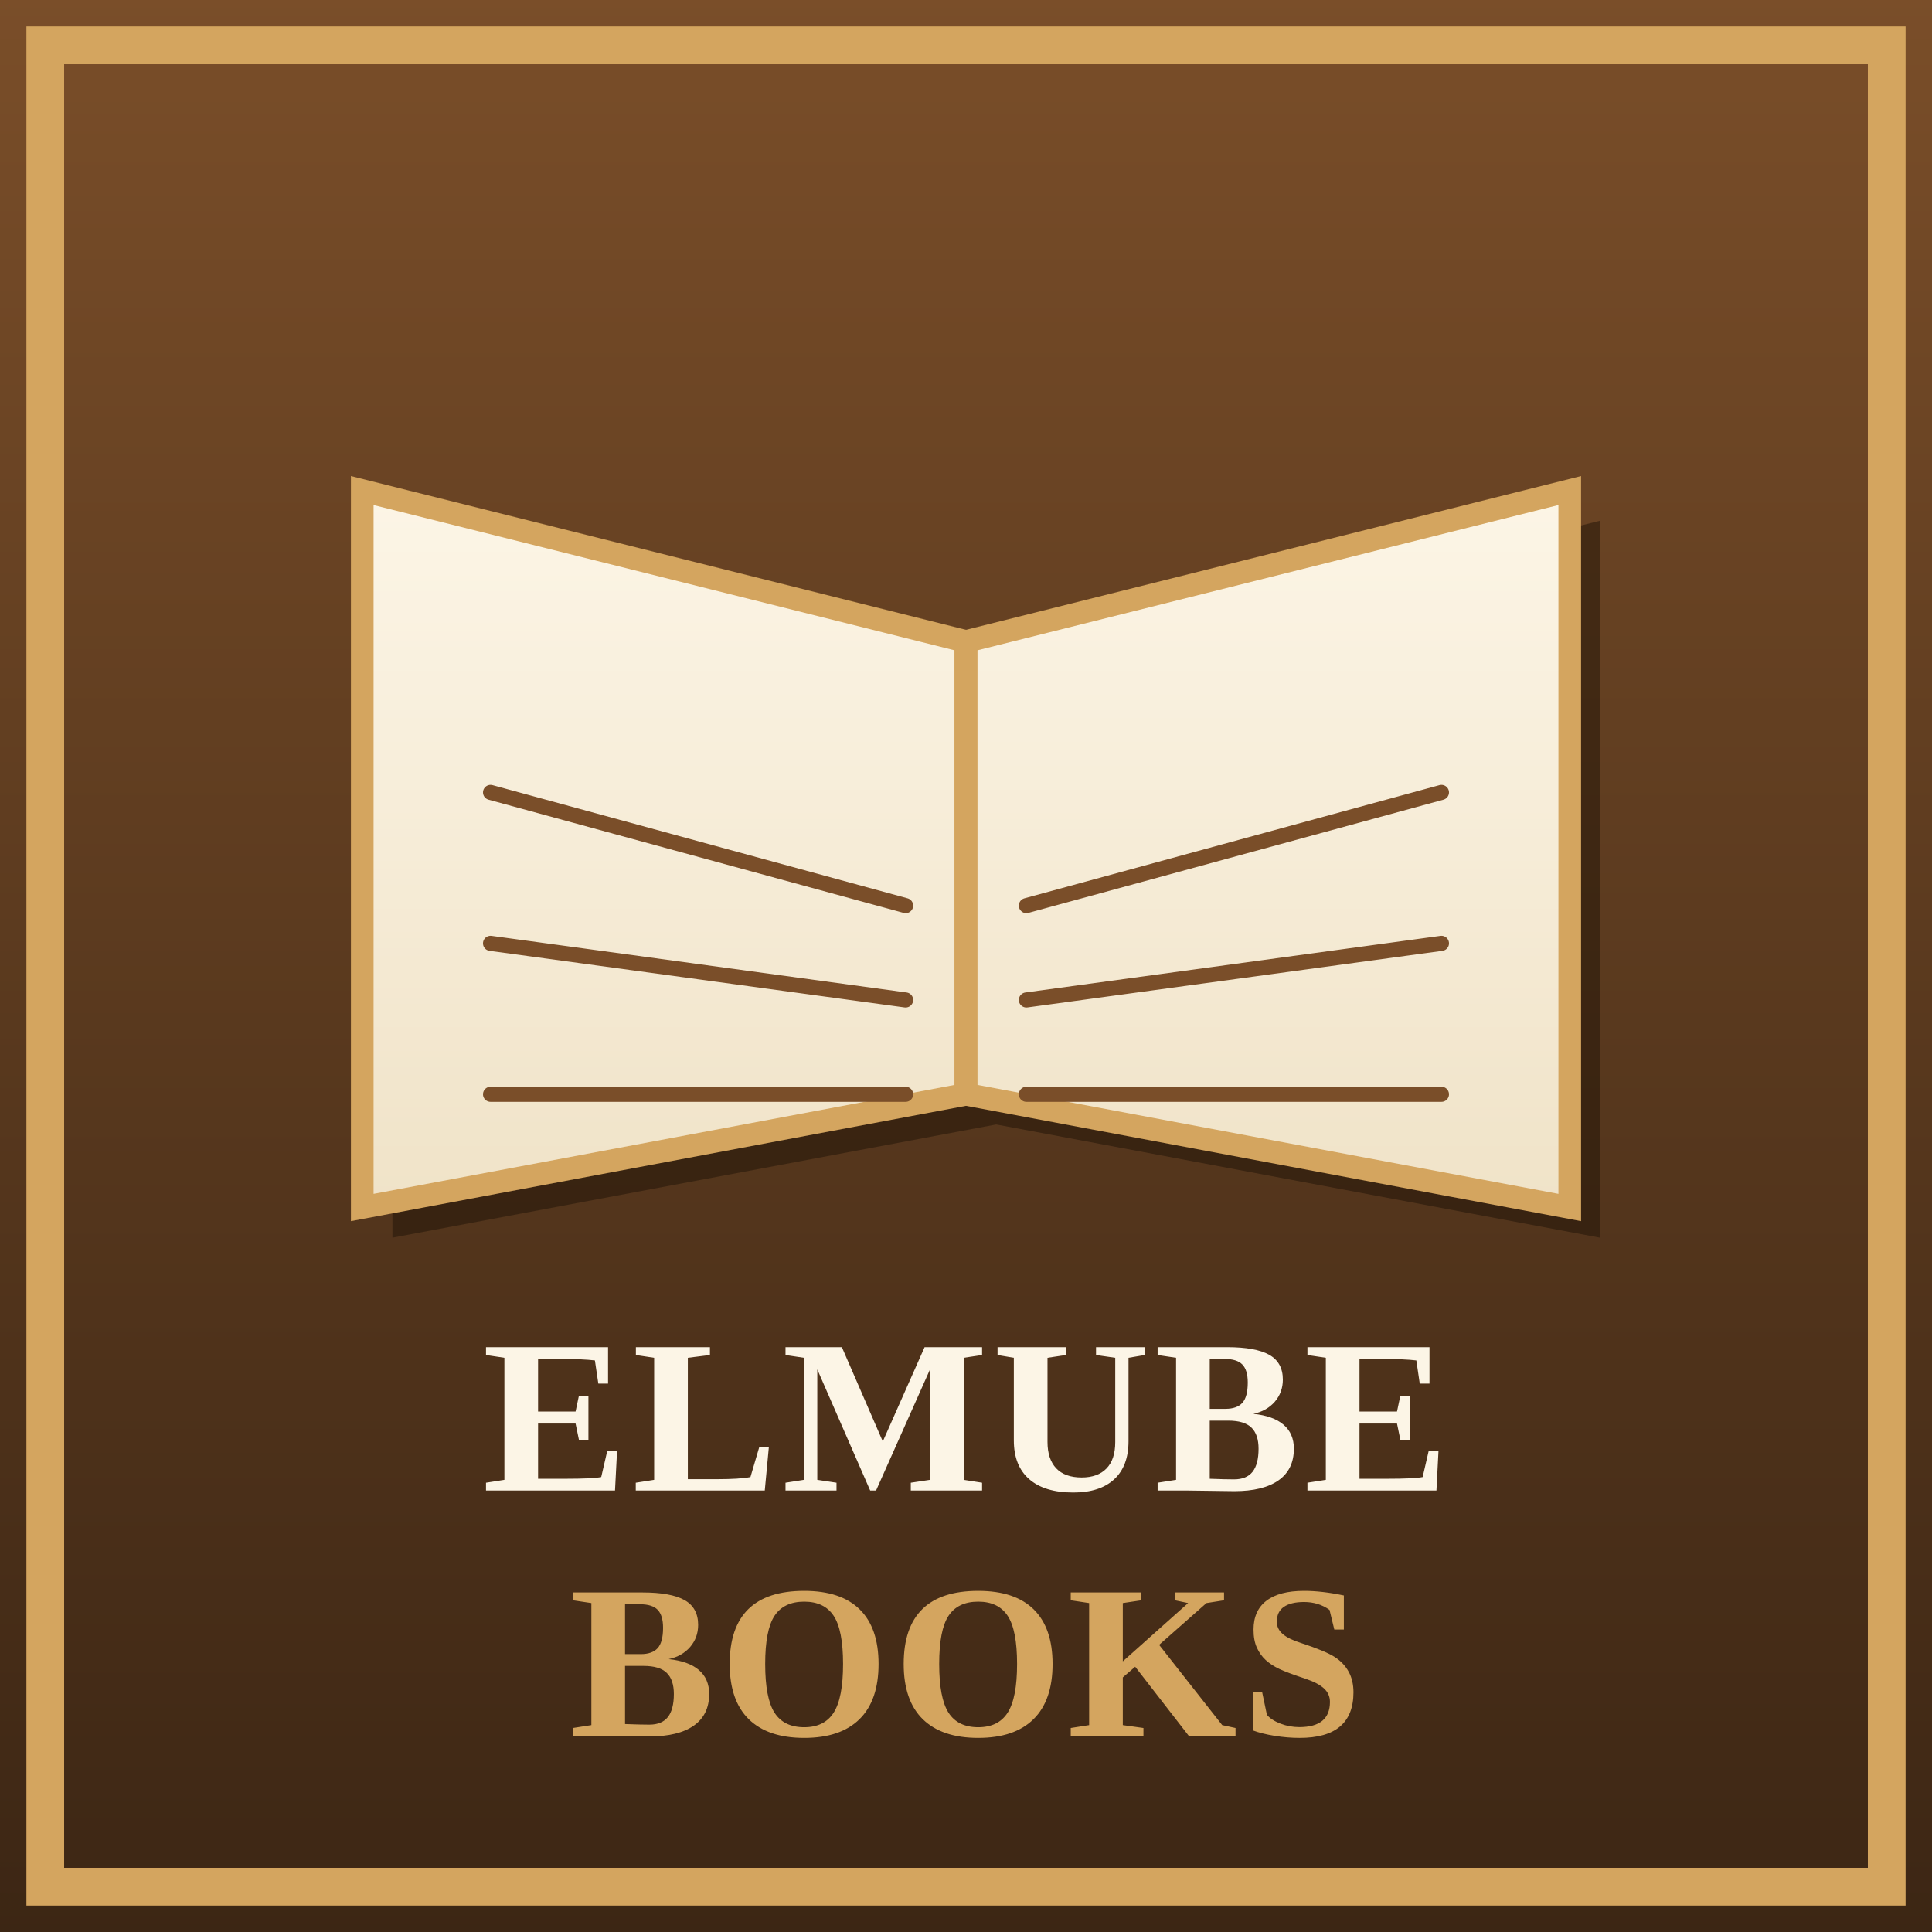
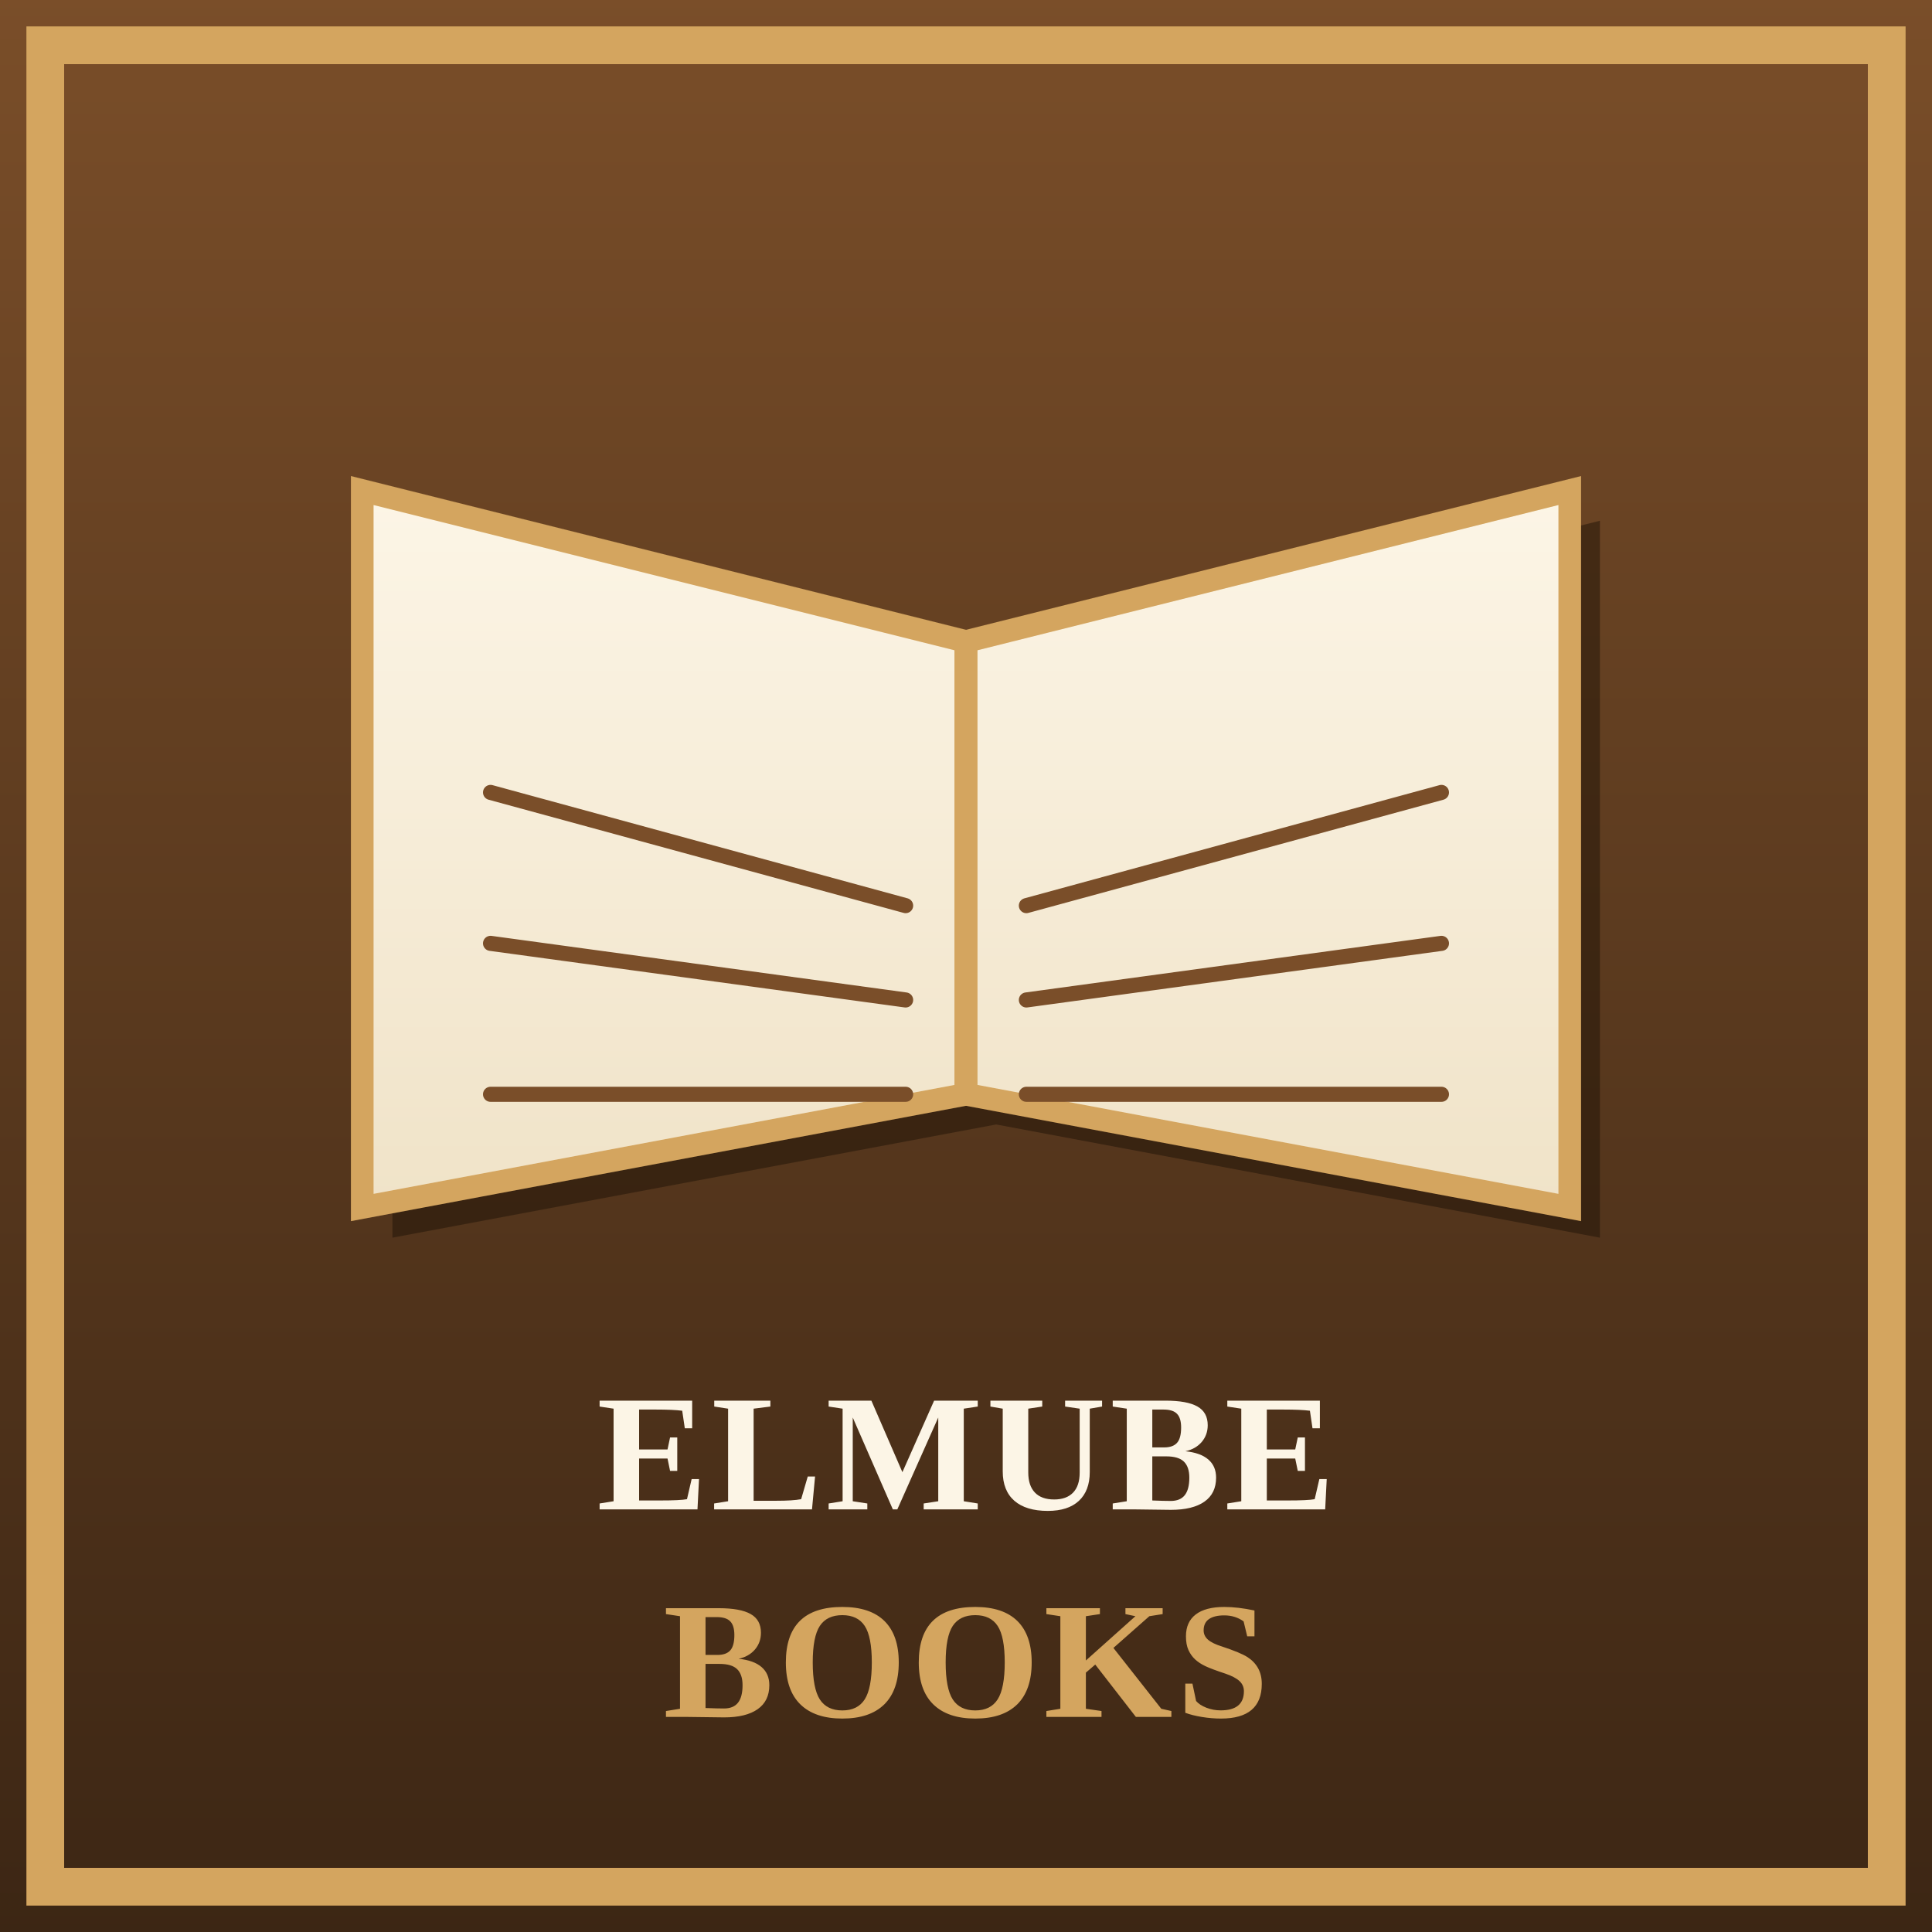
<svg xmlns="http://www.w3.org/2000/svg" viewBox="0 0 512 512">
  <defs>
    <linearGradient id="bg" x1="0" y1="0" x2="0" y2="1">
      <stop offset="0%" stop-color="#7a4e29" />
      <stop offset="100%" stop-color="#3c2614" />
    </linearGradient>
    <linearGradient id="page" x1="0" y1="0" x2="0" y2="1">
      <stop offset="0%" stop-color="#fcf5e6" />
      <stop offset="100%" stop-color="#f0e3c8" />
    </linearGradient>
  </defs>
  <rect width="512" height="512" fill="url(#bg)" />
  <rect x="12" y="12" width="488" height="488" fill="none" stroke="#d4a55f" stroke-width="10" />
  <g transform="translate(8 8)" opacity="0.5">
    <path d="M 96 130 L 256 170 L 416 130 L 416 320 L 256 290 L 96 320 Z" fill="#1e1206" />
  </g>
  <path d="M 96 130 L 256 170 L 256 290 L 96 320 Z" fill="url(#page)" stroke="#d4a55f" stroke-width="6" />
  <path d="M 256 170 L 416 130 L 416 320 L 256 290 Z" fill="url(#page)" stroke="#d4a55f" stroke-width="6" />
  <line x1="256" y1="170" x2="256" y2="290" stroke="#d4a55f" stroke-width="6" />
  <line x1="130" y1="210" x2="240" y2="240" stroke="#7a4e29" stroke-width="4" stroke-linecap="round" />
  <line x1="130" y1="250" x2="240" y2="265" stroke="#7a4e29" stroke-width="4" stroke-linecap="round" />
  <line x1="130" y1="290" x2="240" y2="290" stroke="#7a4e29" stroke-width="4" stroke-linecap="round" />
  <line x1="272" y1="240" x2="382" y2="210" stroke="#7a4e29" stroke-width="4" stroke-linecap="round" />
  <line x1="272" y1="265" x2="382" y2="250" stroke="#7a4e29" stroke-width="4" stroke-linecap="round" />
  <line x1="272" y1="290" x2="382" y2="290" stroke="#7a4e29" stroke-width="4" stroke-linecap="round" />
-   <text x="256" y="395" font-family="Georgia, 'Times New Roman', serif" font-size="58" font-weight="bold" fill="#fcf5e6" text-anchor="middle" letter-spacing="1">ELMUBE</text>
-   <text x="256" y="460" font-family="Georgia, 'Times New Roman', serif" font-size="58" font-weight="bold" fill="#d4a55f" text-anchor="middle" letter-spacing="1">BOOKS</text>
+   <text x="256" y="400" font-family="Georgia, 'Times New Roman', serif" font-size="44" font-weight="bold" fill="#fcf5e6" text-anchor="middle" letter-spacing="1">ELMUBE</text>
+   <text x="256" y="455" font-family="Georgia, 'Times New Roman', serif" font-size="44" font-weight="bold" fill="#d4a55f" text-anchor="middle" letter-spacing="1">BOOKS</text>
</svg>
